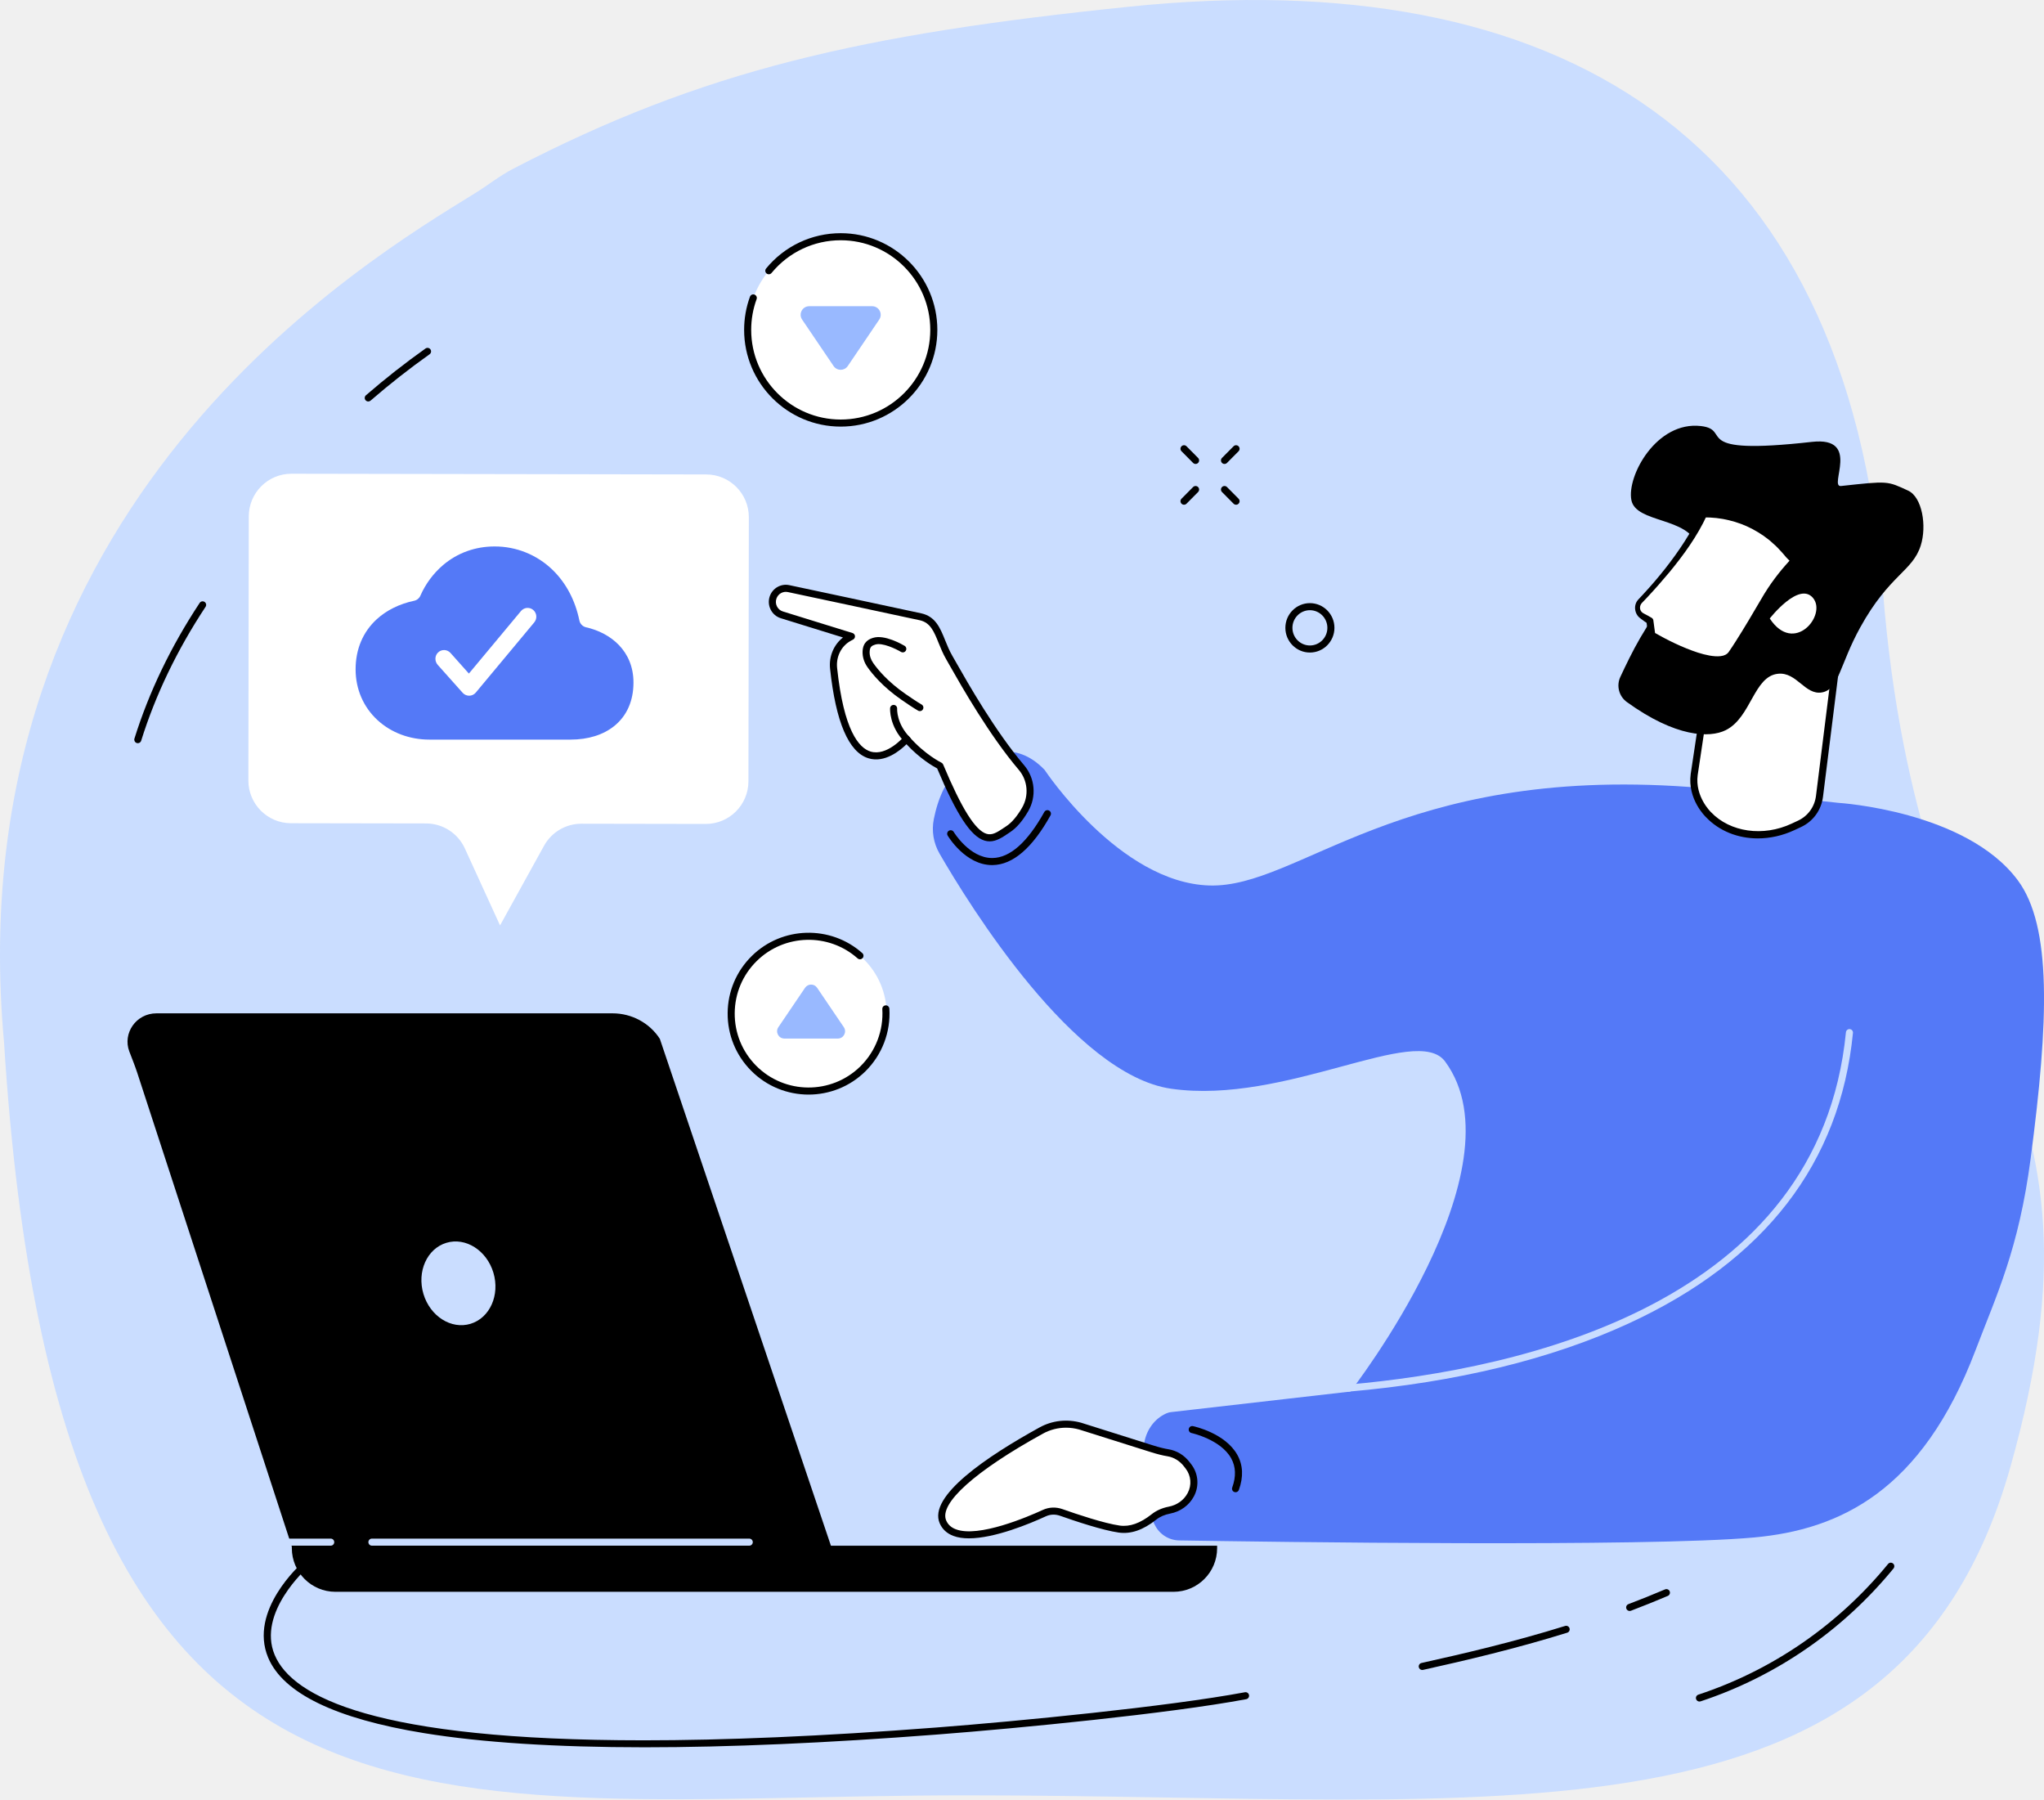
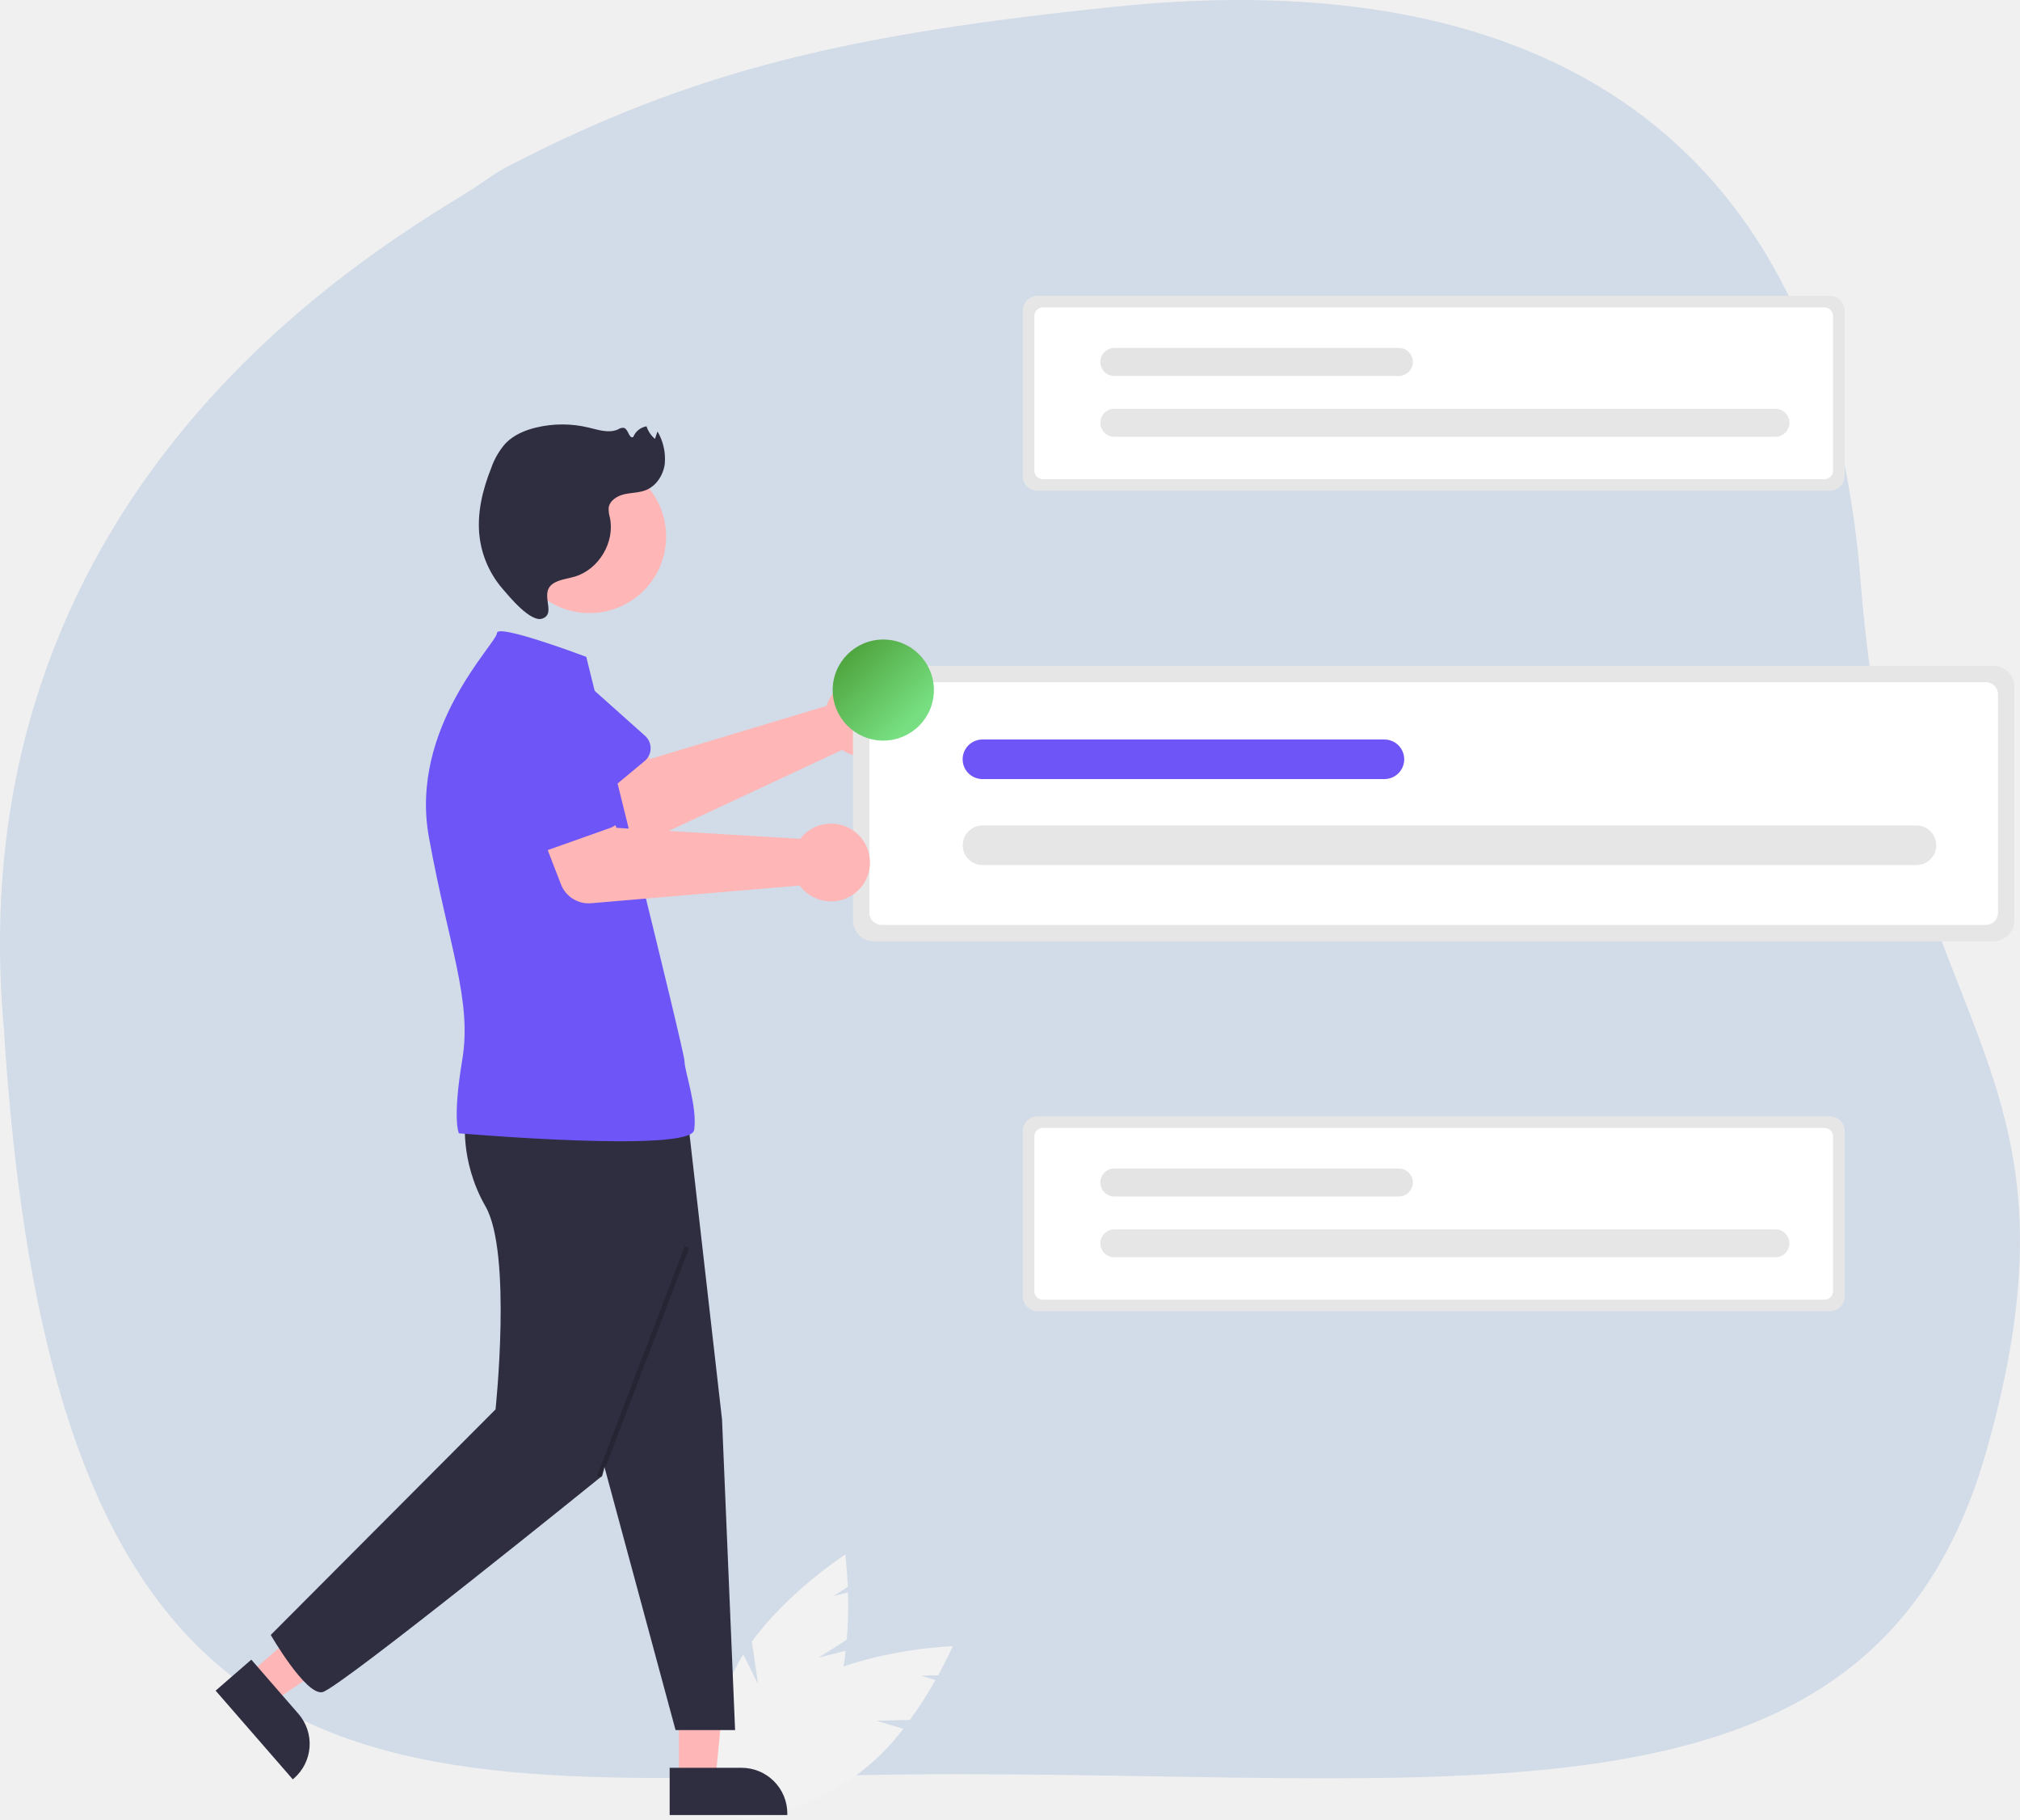
- <svg xmlns="http://www.w3.org/2000/svg" width="868" height="764" viewBox="0 0 868 764" fill="none">
-   <path d="M217.945 71.63C212.19 74.616 207.221 78.632 201.759 82.012C155.654 110.519 -19.132 213.516 1.719 442.569C24.5 806 183.351 762.211 410.374 762.211C637.408 762.211 806.323 790.391 853.654 623.058C901.762 452.994 814.709 444.417 799.572 250.417C784.434 56.417 660.943 -15.808 479.563 2.836C365.883 14.522 298.739 29.683 217.945 71.63Z" fill="#CADDFF" />
-   <path d="M507.719 196.969C507.329 196.969 506.939 196.821 506.649 196.525L501.739 191.579C501.149 190.991 501.159 190.042 501.749 189.458C502.329 188.875 503.279 188.877 503.869 189.466L508.779 194.412C509.359 195 509.359 195.949 508.769 196.533C508.479 196.823 508.099 196.969 507.719 196.969Z" fill="black" />
-   <path d="M524.909 214.281C524.519 214.281 524.129 214.134 523.839 213.838L518.929 208.89C518.349 208.302 518.349 207.353 518.939 206.769C519.519 206.186 520.479 206.188 521.059 206.777L525.969 211.724C526.549 212.312 526.549 213.261 525.959 213.845C525.669 214.135 525.289 214.281 524.909 214.281Z" fill="black" />
-   <path d="M502.799 214.281C502.419 214.281 502.039 214.135 501.749 213.845C501.159 213.261 501.149 212.312 501.739 211.724L506.649 206.777C507.229 206.188 508.179 206.186 508.769 206.769C509.359 207.353 509.359 208.302 508.779 208.89L503.869 213.838C503.569 214.134 503.189 214.281 502.799 214.281Z" fill="black" />
-   <path d="M519.989 196.969C519.609 196.969 519.229 196.823 518.939 196.533C518.349 195.949 518.349 195 518.929 194.412L523.839 189.466C524.419 188.877 525.379 188.875 525.959 189.458C526.549 190.042 526.549 190.991 525.969 191.579L521.059 196.525C520.769 196.821 520.379 196.969 519.989 196.969Z" fill="black" />
-   <path d="M556.259 259.059C552.169 259.059 548.839 262.418 548.839 266.547C548.839 270.676 552.169 274.034 556.259 274.034C560.349 274.034 563.679 270.676 563.679 266.547C563.679 262.418 560.349 259.059 556.259 259.059ZM556.259 277.034C550.509 277.034 545.839 272.33 545.839 266.547C545.839 260.763 550.509 256.059 556.259 256.059C562.009 256.059 566.679 260.763 566.679 266.547C566.679 272.33 562.009 277.034 556.259 277.034Z" fill="black" />
-   <path d="M721.689 722.386C721.059 722.386 720.469 721.987 720.259 721.357C719.999 720.571 720.43 719.722 721.22 719.463C752.72 709.051 780.569 689.868 801.779 663.985C802.299 663.343 803.25 663.25 803.89 663.775C804.53 664.299 804.62 665.245 804.1 665.885C782.53 692.21 754.199 711.721 722.159 722.31C721.999 722.362 721.839 722.386 721.689 722.386Z" fill="black" />
-   <path d="M156.389 170.445C155.969 170.445 155.549 170.269 155.249 169.927C154.709 169.301 154.779 168.353 155.399 167.811C163.519 160.783 172.029 154.105 180.689 147.962C181.359 147.483 182.299 147.642 182.779 148.317C183.259 148.993 183.099 149.929 182.419 150.409C173.839 156.496 165.409 163.114 157.369 170.079C157.079 170.325 156.729 170.445 156.389 170.445Z" fill="black" />
-   <path d="M57.96 315.409C57.245 315.124 56.853 314.324 57.089 313.57C63.25 293.841 72.567 274.457 84.79 255.964C85.249 255.274 86.177 255.079 86.875 255.543C87.565 255.999 87.754 256.929 87.295 257.62C75.23 275.878 66.027 295.003 59.952 314.465C59.701 315.254 58.867 315.698 58.073 315.449C58.035 315.438 57.997 315.424 57.96 315.409Z" fill="black" />
-   <path d="M692.049 683.936C691.449 683.936 690.879 683.568 690.649 682.968C690.359 682.194 690.749 681.328 691.519 681.034C696.729 679.055 701.959 676.952 707.069 674.779C707.839 674.457 708.719 674.81 709.039 675.573C709.359 676.336 709.009 677.216 708.249 677.541C703.099 679.727 697.829 681.846 692.589 683.839C692.409 683.905 692.229 683.936 692.049 683.936Z" fill="black" />
-   <path d="M603.969 708.986C603.279 708.986 602.659 708.51 602.509 707.811C602.329 707.002 602.839 706.201 603.639 706.021C621.619 702.037 642.919 697.051 664.639 690.294C665.429 690.048 666.269 690.49 666.509 691.281C666.759 692.072 666.319 692.913 665.529 693.159C643.699 699.949 622.329 704.952 604.299 708.951C604.189 708.974 604.079 708.986 603.969 708.986Z" fill="black" />
-   <path d="M142.449 675.797H498.339C508.569 675.797 516.859 667.507 516.859 657.281V656.229H123.929V657.281C123.929 667.507 132.219 675.797 142.449 675.797Z" fill="black" />
-   <path d="M123.929 656.618H352.989L280.209 441.042C275.859 434.297 268.269 430.207 260.109 430.207H66.479C57.689 430.207 52.029 438.786 54.899 446.36C56.039 449.371 57.269 452.347 58.269 455.409L123.929 656.618Z" fill="black" />
-   <path d="M209.529 540.323C212.369 549.816 208.019 559.531 199.819 562.021C191.619 564.511 182.669 558.835 179.819 549.342C176.979 539.849 181.329 530.134 189.529 527.644C197.729 525.154 206.679 530.831 209.529 540.323Z" fill="#CADDFF" />
-   <path d="M318.179 656.213H157.939C157.109 656.213 156.439 655.541 156.439 654.713C156.439 653.884 157.109 653.213 157.939 653.213H318.179C318.999 653.213 319.679 653.884 319.679 654.713C319.679 655.541 318.999 656.213 318.179 656.213Z" fill="#CADDFF" />
-   <path d="M140.439 656.213H121.809C120.979 656.213 120.309 655.541 120.309 654.713C120.309 653.884 120.979 653.213 121.809 653.213H140.439C141.269 653.213 141.939 653.884 141.939 654.713C141.939 655.541 141.269 656.213 140.439 656.213Z" fill="#CADDFF" />
-   <path d="M273.738 741.809C236.018 741.809 204.688 739.799 180.008 735.789C142.478 729.672 120.228 718.893 113.878 703.748C105.498 683.738 127.658 664.107 128.598 663.281C129.228 662.738 130.178 662.801 130.718 663.425C131.258 664.049 131.198 664.998 130.578 665.542C130.358 665.73 109.088 684.588 116.648 702.597C124.128 720.429 159.448 738.849 273.278 738.849C307.308 738.849 348.348 737.199 397.768 733.402C432.508 730.731 496.028 724.545 528.658 718.443C529.468 718.287 530.258 718.827 530.408 719.642C530.558 720.457 530.028 721.24 529.208 721.392C496.468 727.515 432.798 733.717 397.998 736.389C350.998 740.009 309.498 741.809 273.738 741.809Z" fill="black" />
-   <path d="M780.809 340.859C780.809 340.859 834.949 344.22 856.859 373.702C871.389 393.259 870.039 433.346 862.329 491.851C857.249 530.447 847.89 549.659 838.87 573.375C816.17 633.058 781.349 649.39 744.889 652.728C699.409 656.892 538.769 654.611 500.759 653.988C496.389 653.916 492.429 651.421 490.449 647.502L487.999 642.654C485.409 637.532 484.699 621.647 485.829 613.176C486.529 607.873 489.579 603.075 494.269 600.551C495.329 599.98 496.409 599.572 497.379 599.499L573.459 590.781C573.459 590.781 647.159 496.233 613.689 450.671C601.639 434.273 545.969 469.215 497.339 462.218C456.149 456.294 411.65 384.307 398.98 362.396C396.43 357.981 395.549 352.785 396.549 347.777C398.099 340.022 401.769 328.972 410.369 324.249C417.549 320.304 430.96 313.596 443.6 326.854C443.6 326.854 475.339 374.765 513.549 375.931C551.749 377.097 593.809 325.175 717.249 334.092L780.809 340.859Z" fill="#5479F7" />
-   <path d="M572.429 590.838C571.659 590.838 570.999 590.249 570.929 589.468C570.859 588.642 571.469 587.916 572.299 587.843C646.469 581.369 772.589 553.325 783.889 438.249C783.969 437.424 784.699 436.823 785.529 436.902C786.349 436.983 786.959 437.717 786.869 438.542C781.449 493.771 749.399 535.265 691.619 561.874C658.599 577.075 618.549 586.818 572.559 590.832C572.509 590.836 572.469 590.838 572.429 590.838Z" fill="#CADDFF" />
-   <path d="M421.299 367.27C410.029 367.27 402.739 355.253 402.429 354.737C402.009 354.026 402.239 353.107 402.949 352.682C403.659 352.26 404.579 352.491 405.009 353.201C405.069 353.312 411.739 364.27 421.309 364.27C421.379 364.27 421.439 364.269 421.509 364.268C428.939 364.15 436.329 357.573 443.479 344.721C443.879 343.999 444.799 343.737 445.519 344.14C446.249 344.543 446.509 345.456 446.099 346.18C438.389 360.045 430.129 367.139 421.539 367.267C421.459 367.269 421.379 367.27 421.299 367.27Z" fill="black" />
-   <path d="M524.689 633.527C524.519 633.527 524.349 633.499 524.179 633.438C523.399 633.157 522.999 632.297 523.279 631.517C524.959 626.857 524.809 622.689 522.829 619.128C518.369 611.108 506.109 608.423 505.989 608.396C505.179 608.224 504.659 607.428 504.829 606.618C504.999 605.808 505.789 605.291 506.609 605.461C507.159 605.578 520.309 608.443 525.449 617.659C527.869 622.014 528.089 627.019 526.099 632.537C525.879 633.147 525.299 633.527 524.689 633.527Z" fill="black" />
-   <path d="M503.979 621.657C502.009 619.088 499.179 617.293 495.999 616.774C493.719 616.402 491.429 615.775 489.229 615.082L458.729 605.467C453.059 603.88 447.239 604.54 442.169 607.333C426.859 615.76 395.459 634.744 400.439 646.127C405.799 658.407 433.679 646.906 443.489 642.39C445.729 641.359 448.249 641.253 450.659 642.103C456.659 644.223 468.449 648.192 475.249 649.159C480.869 649.958 485.929 647.267 490.039 644.013C491.909 642.53 494.129 641.604 496.629 641.119C500.459 640.376 503.809 638.076 505.659 634.615L505.699 634.534C507.729 630.718 507.349 626.056 504.729 622.628L503.979 621.657Z" fill="white" />
-   <path d="M452.689 606.126C449.279 606.126 445.929 606.975 442.889 608.646C414.019 624.545 398.669 638.332 401.809 645.526C402.579 647.279 403.909 648.498 405.889 649.25C415.589 652.945 436.639 643.889 442.859 641.028C445.459 639.837 448.399 639.716 451.159 640.689C457.399 642.895 468.859 646.735 475.459 647.674C479.759 648.285 484.219 646.704 489.099 642.838C491.089 641.267 493.519 640.193 496.349 639.646C499.839 638.967 502.749 636.877 504.329 633.91C504.329 633.906 504.379 633.822 504.379 633.819C506.129 630.536 505.799 626.497 503.539 623.54L502.789 622.569C500.999 620.235 498.509 618.703 495.759 618.255C493.699 617.92 491.489 617.366 488.779 616.512L458.279 606.898C456.439 606.382 454.549 606.126 452.689 606.126ZM411.459 653.1C408.999 653.1 406.739 652.787 404.819 652.053C402.089 651.014 400.149 649.222 399.059 646.727C394.009 635.157 419.319 618.204 441.439 606.019C446.839 603.047 453.119 602.339 459.139 604.023L489.679 613.651C492.249 614.461 494.329 614.982 496.239 615.294C499.749 615.866 502.919 617.801 505.169 620.745L505.919 621.716C508.889 625.603 509.329 630.912 507.019 635.239C507.019 635.242 506.979 635.327 506.969 635.33C504.969 639.09 501.299 641.74 496.919 642.591C494.539 643.052 492.589 643.902 490.969 645.189C485.409 649.593 480.199 651.379 475.039 650.644C468.179 649.669 456.509 645.76 450.159 643.517C448.109 642.795 446.019 642.876 444.119 643.754C437.319 646.879 422.419 653.099 411.459 653.1Z" fill="black" />
-   <path d="M328.299 253.648C329.239 250.903 332.059 249.292 334.879 249.891C342.759 251.567 383.339 260.2 390.899 261.861C398.469 263.521 398.769 271.66 403.079 279.113C406.829 285.592 419.729 309.338 433.789 325.884C438.029 330.868 438.619 338.018 435.319 343.678C433.429 346.927 431.029 350.121 428.179 352.002C420.599 356.998 414.969 362.987 399.139 325.143C399.139 325.143 391.919 321.697 384.979 313.743C384.979 313.743 360.299 342.842 353.989 283.757C353.429 278.503 355.859 273.389 360.429 270.805C360.799 270.599 361.179 270.393 361.579 270.188L332.019 261.031C328.929 260.074 327.239 256.727 328.299 253.648Z" fill="white" />
-   <path d="M384.979 312.244C385.409 312.244 385.819 312.431 386.109 312.758C392.739 320.358 399.719 323.757 399.789 323.791C400.119 323.949 400.379 324.225 400.519 324.564C408.329 343.216 414.179 352.568 418.949 353.996C421.299 354.699 423.299 353.471 426.359 351.409C426.689 351.19 427.019 350.968 427.349 350.75C429.639 349.241 431.879 346.608 434.029 342.924C437.009 337.796 436.459 331.338 432.649 326.854C420.039 312.015 408.329 291.385 403.329 282.575C402.709 281.486 402.199 280.571 401.789 279.863C400.429 277.518 399.489 275.182 398.569 272.924C396.629 268.114 395.089 264.314 390.579 263.325C382.369 261.523 335.049 251.46 334.569 251.358C332.499 250.917 330.409 252.111 329.719 254.134C329.339 255.242 329.419 256.427 329.949 257.47C330.479 258.503 331.369 259.259 332.469 259.599L362.029 268.755C362.609 268.935 363.029 269.45 363.079 270.057C363.129 270.666 362.809 271.244 362.269 271.522C361.879 271.718 361.519 271.915 361.169 272.111C357.209 274.346 354.979 278.855 355.489 283.597C358.319 310.175 364.759 317.552 369.669 319.061C376.589 321.19 383.759 312.858 383.829 312.774C384.109 312.44 384.529 312.247 384.969 312.244H384.979ZM420.269 357.196C419.569 357.196 418.839 357.095 418.089 356.87C412.289 355.133 406.259 345.959 397.969 326.23C396.249 325.325 390.659 322.109 384.949 315.958C382.339 318.551 375.749 324.07 368.789 321.928C360.399 319.347 354.919 306.558 352.499 283.916C351.949 278.699 354.059 273.694 357.979 270.641L331.579 262.465C329.699 261.883 328.169 260.592 327.279 258.83C326.379 257.056 326.239 255.043 326.879 253.161C328.069 249.705 331.639 247.668 335.189 248.425C335.669 248.525 382.999 258.592 391.229 260.395C397.279 261.723 399.259 266.618 401.349 271.799C402.229 273.962 403.129 276.199 404.379 278.361C404.799 279.074 405.319 279.996 405.939 281.094C410.899 289.831 422.509 310.289 434.929 324.912C439.559 330.363 440.239 338.208 436.619 344.432C434.239 348.52 431.679 351.488 428.999 353.254C428.679 353.468 428.359 353.684 428.039 353.898C425.619 355.525 423.139 357.196 420.269 357.196Z" fill="black" />
-   <path d="M390.629 301.907C390.379 301.907 390.119 301.844 389.889 301.714C387.949 300.618 384.329 298.144 382.869 297.132C374.809 291.551 370.319 286.013 368.359 283.208C366.949 281.189 366.239 278.921 366.299 276.648C366.419 272.257 369.389 271.257 370.659 270.83C375.539 269.183 383.279 273.669 384.139 274.185C384.849 274.61 385.089 275.53 384.659 276.241C384.239 276.952 383.319 277.185 382.609 276.761C380.579 275.555 374.659 272.644 371.619 273.674C370.409 274.081 369.359 274.432 369.299 276.73C369.249 278.355 369.779 280.001 370.819 281.489C372.669 284.131 376.899 289.351 384.549 294.645C386.009 295.653 389.529 298.066 391.359 299.1C392.089 299.508 392.339 300.422 391.929 301.143C391.659 301.633 391.149 301.907 390.629 301.907Z" fill="black" />
-   <path d="M385.309 315.584C384.919 315.584 384.529 315.432 384.229 315.131C377.569 308.293 377.969 300.976 377.989 300.668C378.039 299.842 378.759 299.217 379.589 299.268C380.409 299.322 381.029 300.033 380.979 300.857C380.969 301.117 380.699 307.201 386.379 313.037C386.959 313.631 386.949 314.581 386.349 315.158C386.059 315.442 385.679 315.584 385.309 315.584Z" fill="black" />
-   <path d="M772.658 338.092L780.638 274.248L725.068 291.42L719.458 328.813C718.108 338.863 725.568 345.907 725.568 345.907C734.668 355.458 749.528 356.614 761.448 351.035L764.208 349.743C768.828 347.581 772.018 343.18 772.658 338.092Z" fill="white" />
-   <path d="M726.409 292.575L720.939 329.036C719.709 338.194 726.529 344.751 726.599 344.816C734.719 353.339 748.769 355.314 760.819 349.677L763.579 348.385C767.759 346.429 770.589 342.512 771.169 337.905L778.859 276.368L726.409 292.575ZM746.479 355.94C738.059 355.94 730.109 352.852 724.479 346.942C724.209 346.688 716.529 339.302 717.969 328.614L723.589 291.197C723.669 290.627 724.079 290.157 724.629 289.986L780.199 272.815C780.679 272.664 781.209 272.771 781.599 273.099C781.989 273.427 782.189 273.929 782.129 274.435L774.149 338.278C773.439 343.914 769.969 348.707 764.849 351.101L762.089 352.393C756.989 354.778 751.649 355.94 746.479 355.94Z" fill="black" />
-   <path d="M722.299 180.877C736.069 182.472 716.508 193.524 769.458 187.598C790.548 185.239 776.349 206.929 781.819 206.332C802.029 204.125 801.339 204.179 810.299 208.294C816.239 211.018 818.309 223.211 815.659 231.587C812.159 242.644 802.318 243.939 789.928 266.427C781.228 282.22 780.888 292.682 773.738 293.958C766.508 295.248 763.059 285.23 755.059 286.041C744.709 287.092 743.699 304.558 732.859 309.982C726.029 313.401 711.559 313.013 690.849 298.043C687.499 295.617 686.329 291.12 688.099 287.359C690.359 282.539 693.248 276.466 696.488 270.896C711.958 244.35 723.159 239.694 720.769 231.7C717.109 219.452 694.709 222.194 692.779 212.321C690.779 202.067 703.449 178.694 722.299 180.877Z" fill="black" />
-   <path d="M761.439 238.087L756.279 244.697C753.849 247.811 751.639 251.085 749.659 254.506C745.949 260.922 739.479 271.907 735.389 277.781C729.379 286.41 701.439 269.701 701.439 269.701L700.639 263.584L697.399 261.556C696.779 261.163 696.229 260.639 695.879 259.985C695.009 258.35 695.339 256.44 696.529 255.199C703.049 248.416 716.879 233.04 723.449 218.218C723.449 218.218 746.649 216.357 761.439 238.087Z" fill="white" />
-   <path d="M759.939 238.037C759.369 237.486 758.839 236.973 758.359 236.437C757.849 235.893 757.559 235.366 756.859 234.667C755.629 233.354 754.459 231.973 753.059 230.832C750.449 228.355 747.429 226.343 744.269 224.652C741.099 222.947 737.689 221.695 734.189 220.862C733.309 220.637 732.419 220.496 731.539 220.308C730.649 220.162 729.759 220.033 728.869 219.924C727.099 219.728 725.239 219.638 723.569 219.704L724.819 218.822C720.729 227.688 715.019 235.516 708.949 242.918C705.879 246.598 702.709 250.19 699.439 253.681L698.199 254.984L697.579 255.631L697.279 255.949C697.199 256.032 697.119 256.111 697.059 256.201C696.519 256.897 696.289 257.85 696.529 258.708C696.789 259.619 697.339 260.138 698.299 260.593C699.359 261.146 700.419 261.695 701.429 262.322C701.819 262.561 702.049 262.951 702.109 263.368V263.39L702.939 269.504L702.219 268.399C708.199 271.824 714.529 274.937 721.029 277.067C722.659 277.581 724.299 278.019 725.939 278.31C727.569 278.597 729.219 278.739 730.699 278.557C732.229 278.392 733.379 277.796 734.089 276.823C735.079 275.407 736.029 273.945 736.969 272.476C740.729 266.583 744.299 260.526 747.839 254.466C749.609 251.391 751.579 248.363 753.729 245.502C754.239 244.805 754.849 244.031 755.329 243.422C755.819 242.809 756.309 242.206 756.809 241.608C757.809 240.413 758.859 239.239 759.939 238.037ZM762.939 238.135C761.859 239.706 760.739 241.305 759.579 242.883L756.209 247.343C754.159 250.134 752.309 253.025 750.599 256.064C747.069 262.168 743.479 268.231 739.679 274.21C738.729 275.703 737.759 277.19 736.739 278.663C736.059 279.558 735.169 280.426 734.149 280.873C733.659 281.162 733.139 281.275 732.629 281.467C732.119 281.564 731.609 281.71 731.109 281.75C729.099 281.98 727.199 281.773 725.379 281.447C723.549 281.111 721.789 280.626 720.069 280.072C716.629 278.94 713.329 277.545 710.109 276.013C706.889 274.472 703.759 272.827 700.659 271.002C700.249 270.76 699.989 270.338 699.929 269.897L699.159 263.777L699.849 264.845C698.839 264.207 697.879 263.49 696.929 262.779C696.419 262.427 695.769 261.889 695.349 261.267C694.899 260.616 694.599 259.913 694.459 259.181C694.139 257.717 694.469 256.123 695.379 254.927C695.489 254.774 695.609 254.636 695.739 254.496L696.049 254.166L696.659 253.52L697.869 252.22C701.089 248.751 704.179 245.149 707.109 241.432C710.029 237.717 712.809 233.883 715.349 229.919C717.879 225.958 720.219 221.874 722.089 217.612L722.099 217.589C722.319 217.076 722.809 216.76 723.329 216.73C725.389 216.612 727.259 216.733 729.199 216.927C730.149 217.041 731.109 217.175 732.059 217.329C732.999 217.525 733.949 217.675 734.889 217.911C738.629 218.789 742.279 220.117 745.689 221.932C749.089 223.734 752.339 225.889 755.149 228.532C756.629 229.776 757.869 231.256 759.169 232.674C759.799 233.294 760.519 234.347 761.149 235.268C761.799 236.221 762.389 237.196 762.939 238.135Z" fill="black" />
-   <path d="M751.539 262.578C751.539 262.578 763.919 246.668 769.919 253.873C775.919 261.078 761.849 278.248 751.539 262.578Z" fill="white" />
-   <path d="M123.557 349.498L180.953 349.597C188.026 349.609 194.445 353.742 197.391 360.178L212.348 392.884L231.031 359.062C234.223 353.283 240.306 349.7 246.906 349.711L299.692 349.803C309.693 349.82 317.813 341.72 317.827 331.711L317.998 219.583C318.012 209.574 309.918 201.447 299.917 201.428L123.782 201.123C113.781 201.106 105.661 209.206 105.647 219.215L105.476 331.343C105.462 341.352 113.558 349.479 123.557 349.498Z" fill="white" />
-   <path d="M248.829 266.3C248.138 266.141 247.508 265.784 247.012 265.272C246.517 264.76 246.178 264.115 246.036 263.414C244.266 254.869 240.401 247.538 234.701 241.982C228.067 235.536 219.211 231.954 210.009 231.997C201.827 231.997 194.282 234.721 188.188 239.871C184.027 243.424 180.717 247.884 178.508 252.917C178.27 253.457 177.908 253.931 177.453 254.302C176.997 254.673 176.461 254.928 175.888 255.048C169.665 256.357 164.118 259.088 159.944 262.938C154.095 268.31 151.009 275.658 151.009 284.179C151.009 292.565 154.323 300.225 160.34 305.748C166.137 311.069 173.954 313.997 182.353 313.997H242.274C249.735 313.997 256.156 312.001 260.848 308.227C266.188 303.929 269.009 297.548 269.009 289.77C269.009 276.359 259.329 268.669 248.829 266.3ZM226.888 264.217L202.044 294.035C201.704 294.444 201.281 294.773 200.803 295.002C200.326 295.23 199.806 295.353 199.278 295.361H199.216C198.7 295.361 198.189 295.251 197.718 295.04C197.246 294.828 196.824 294.518 196.478 294.131L185.899 282.28C184.57 280.792 184.558 278.476 185.969 277.062C186.323 276.707 186.745 276.427 187.209 276.241C187.673 276.055 188.169 275.966 188.669 275.98C189.168 275.994 189.659 276.11 190.112 276.321C190.566 276.532 190.972 276.834 191.306 277.209L199.119 285.963L221.244 259.407C221.556 259.032 221.938 258.724 222.368 258.498C222.798 258.273 223.268 258.136 223.751 258.094C224.233 258.052 224.719 258.107 225.181 258.255C225.642 258.403 226.071 258.642 226.441 258.957C226.812 259.273 227.117 259.659 227.34 260.093C227.563 260.528 227.699 261.003 227.74 261.491C227.781 261.978 227.727 262.47 227.581 262.936C227.434 263.403 227.198 263.836 226.886 264.21L226.888 264.217Z" fill="#5479F7" />
-   <path d="M317.5 140.056C317.5 118.21 335.19 100.499 357.02 100.499C378.85 100.499 396.55 118.21 396.55 140.056C396.55 161.904 378.85 179.614 357.02 179.614C335.19 179.614 317.5 161.904 317.5 140.056Z" fill="white" />
-   <path d="M357.02 181.113C334.4 181.113 316 162.695 316 140.056C316 135.216 316.83 130.476 318.48 125.97C318.76 125.191 319.62 124.794 320.4 125.075C321.18 125.359 321.58 126.22 321.3 126.999C319.77 131.175 319 135.568 319 140.056C319 161.041 336.06 178.113 357.02 178.113C377.99 178.113 395.05 161.041 395.05 140.056C395.05 119.072 377.99 102 357.02 102C345.61 102 334.9 107.064 327.64 115.893C327.12 116.534 326.17 116.627 325.53 116.1C324.89 115.574 324.8 114.629 325.33 113.989C333.16 104.463 344.71 99 357.02 99C379.64 99 398.05 117.418 398.05 140.056C398.05 162.695 379.64 181.113 357.02 181.113Z" fill="black" />
-   <path d="M311.158 430.497C311.158 412.434 325.789 397.791 343.838 397.791C361.886 397.791 376.516 412.434 376.516 430.497C376.516 448.561 361.886 463.203 343.838 463.203C325.789 463.203 311.158 448.561 311.158 430.497Z" fill="white" />
-   <path d="M341.878 419.356L330.537 436.093C329.147 438.144 330.617 440.915 333.095 440.915L355.777 440.915C358.255 440.915 359.725 438.144 358.335 436.092L346.994 419.356C345.768 417.548 343.104 417.548 341.878 419.356Z" fill="#99B9FF" />
-   <path d="M360.012 155.402L373.368 135.682C375.005 133.265 373.273 130 370.355 130L343.645 130C340.727 130 338.995 133.265 340.632 135.683L353.988 155.402C355.431 157.533 358.569 157.533 360.012 155.402Z" fill="#99B9FF" />
-   <path d="M343.373 464.704C334.492 464.704 325.617 461.294 318.902 454.487C312.455 447.951 308.938 439.295 309.001 430.115C309.063 420.934 312.697 412.328 319.233 405.879C332.085 393.202 352.71 392.657 366.188 404.643C366.807 405.194 366.863 406.142 366.312 406.761C365.762 407.379 364.814 407.434 364.194 406.885C351.895 395.946 333.071 396.443 321.34 408.015C315.374 413.9 312.057 421.755 312.001 430.135C311.944 438.514 315.153 446.415 321.038 452.379C333.185 464.693 353.088 464.831 365.402 452.681C371.857 446.314 375.24 437.465 374.681 428.406C374.629 427.58 375.259 426.868 376.086 426.817C376.91 426.762 377.625 427.395 377.676 428.222C378.287 438.146 374.582 447.84 367.509 454.817C360.824 461.412 352.095 464.703 343.373 464.704Z" fill="black" />
+ <svg xmlns="http://www.w3.org/2000/svg" viewBox="0 0 362 326" fill="none">
+   <path d="M90.893 29.873C88.493 31.119 86.421 32.793 84.143 34.203C64.915 46.092 -7.979 89.046 0.717 184.572C10.218 336.14 76.466 317.878 171.145 317.878C265.829 317.878 336.275 329.63 356.014 259.845C376.077 188.92 339.773 185.343 333.459 104.436C327.146 23.529 275.644 -6.593 200 1.183C152.591 6.056 124.588 12.379 90.893 29.873Z" fill="#D2DBE8" />
+   <path d="M148.53 125.453C148.369 125.783 148.234 126.125 148.126 126.476L116.567 135.974L110.724 130.507L101.309 138.234L110.711 148.916C111.471 149.779 112.49 150.373 113.616 150.608C114.743 150.843 115.915 150.707 116.957 150.221L150.926 134.359C152.107 135.14 153.499 135.544 154.915 135.516C156.332 135.489 157.706 135.031 158.856 134.205C160.006 133.378 160.876 132.221 161.351 130.889C161.827 129.556 161.884 128.11 161.517 126.744C161.149 125.378 160.374 124.156 159.294 123.24C158.214 122.325 156.88 121.759 155.47 121.619C154.061 121.479 152.641 121.771 151.402 122.456C150.162 123.14 149.16 124.186 148.53 125.453Z" fill="#FFB6B6" />
+   <path d="M115.519 136.358L103.908 146.007C103.578 146.281 103.192 146.481 102.778 146.594C102.363 146.706 101.929 146.727 101.505 146.657C101.081 146.587 100.677 146.426 100.321 146.185C99.965 145.945 99.665 145.631 99.441 145.265L91.608 132.421C90.212 130.725 89.546 128.546 89.757 126.361C89.967 124.176 91.037 122.164 92.731 120.764C94.424 119.365 96.605 118.694 98.793 118.897C100.982 119.1 103.001 120.161 104.408 121.848L115.6 131.837C115.92 132.123 116.175 132.475 116.347 132.868C116.519 133.261 116.604 133.687 116.596 134.116C116.589 134.545 116.489 134.968 116.303 135.354C116.117 135.741 115.85 136.084 115.519 136.358Z" fill="#6D55F7" />
+   <path d="M146.698 297L151.752 293.786C151.984 290.963 152.057 288.13 151.969 285.3L149.348 285.969L151.935 284.323C151.792 280.824 151.476 278.516 151.476 278.516C151.476 278.516 141.258 285.143 134.741 294.126L135.852 301.723L133.202 296.41C132.524 297.494 131.915 298.619 131.379 299.779C126.01 311.491 125.488 322.737 130.214 324.897C134.939 327.057 143.123 319.313 148.492 307.601C150.112 303.834 151.144 299.841 151.552 295.762L146.698 297Z" fill="#F2F2F2" />
+   <path d="M157.079 308.306L163.069 308.162C164.729 305.866 166.258 303.478 167.648 301.01L165.058 300.229L168.125 300.156C169.814 297.087 170.738 294.948 170.738 294.948C170.738 294.948 158.56 295.347 148.331 299.674L145.349 306.751L145.831 300.835C144.69 301.413 143.586 302.061 142.527 302.777C131.867 310.032 125.599 319.39 128.526 323.678C131.453 327.966 142.468 325.561 153.127 318.306C156.464 315.917 159.414 313.032 161.874 309.751L157.079 308.306Z" fill="#F2F2F2" />
+   <path d="M121.675 318.868L128.215 318.868L130.668 293.468L121.674 293.68L121.675 318.868Z" fill="#FFB6B6" />
+   <path d="M120.008 316.736L132.887 316.736C135.064 316.736 137.152 317.599 138.691 319.136C140.231 320.673 141.095 322.758 141.096 324.931V325.197L120.008 325.198L120.008 316.736Z" fill="#2F2E41" />
+   <path d="M44.52 300.018L48.809 304.947L69.892 290.773L63.561 283.497L44.52 300.018Z" fill="#FFB6B6" />
+   <path d="M45.038 297.362L53.485 307.07C54.913 308.71 55.63 310.851 55.477 313.019C55.325 315.187 54.316 317.206 52.673 318.632L52.471 318.806L38.641 302.912L45.038 297.362Z" fill="#2F2E41" />
+   <path d="M107.306 259.079L121.066 309.98H131.735L129.392 254.311L123.206 200.073L100.74 198.881L107.306 259.079Z" fill="#2F2E41" />
+   <path d="M83.432 200.073C83.432 200.073 82.238 207.821 87.013 216.165C91.788 224.51 88.804 252.522 88.804 252.522L48.52 292.935C48.52 292.935 54.78 303.78 57.765 303.184C60.749 302.588 107.905 264.443 107.905 264.443L123.208 202.457L83.432 200.073Z" fill="#2F2E41" />
+   <path d="M105.643 109.846C113.225 109.846 119.372 103.709 119.372 96.138C119.372 88.567 113.225 82.429 105.643 82.429C98.061 82.429 91.914 88.567 91.914 96.138C91.914 103.709 98.061 109.846 105.643 109.846Z" fill="#FFB6B6" />
+   <path d="M105.064 117.693C105.064 117.693 89.06 111.644 89.06 113.432C89.06 115.22 73.284 130.338 76.865 150.007C80.446 169.676 84.625 179.212 82.834 189.94C81.043 200.669 82.237 203.053 82.237 203.053C82.237 203.053 123.804 206.629 124.401 202.457C124.998 198.285 122.667 191.922 122.667 190.133C122.667 188.345 106.174 122.294 105.064 117.693Z" fill="#6D55F7" />
+   <path d="M99.429 104.375C100.541 103.788 101.832 103.667 103.035 103.302C107.339 101.998 110.222 97.139 109.301 92.743C109.131 92.179 109.055 91.591 109.075 91.003C109.236 89.701 110.57 88.861 111.85 88.562C113.129 88.264 114.491 88.307 115.713 87.828C117.602 87.087 118.856 85.149 119.128 83.142C119.323 81.11 118.87 79.068 117.833 77.308L117.371 78.636C116.666 78.041 116.143 77.259 115.861 76.381C115.336 76.469 114.842 76.691 114.427 77.024C114.012 77.357 113.689 77.791 113.49 78.284C112.749 78.721 112.642 76.928 111.822 76.663C111.462 76.618 111.098 76.708 110.8 76.915C109.148 77.684 107.23 77.026 105.459 76.6C102.392 75.865 99.195 75.862 96.126 76.589C94.088 77.075 92.07 77.92 90.611 79.423C89.47 80.716 88.593 82.22 88.031 83.85C86.466 87.782 85.432 92.037 85.949 96.236C86.379 99.672 87.819 102.905 90.087 105.525C91.268 106.884 95.122 111.626 97.236 110.817C99.891 109.802 96.3 106.027 99.429 104.375Z" fill="#2F2E41" />
+   <path opacity="0.2" d="M122.719 223.285L107.012 264.407L107.805 264.71L123.513 223.587L122.719 223.285Z" fill="black" />
+   <path d="M156.626 119.291C155.627 119.292 154.669 119.689 153.963 120.395C153.256 121.1 152.859 122.057 152.857 123.055V164.89C152.859 165.888 153.256 166.844 153.963 167.55C154.669 168.255 155.627 168.652 156.626 168.653H357.231C358.23 168.652 359.188 168.255 359.894 167.55C360.601 166.844 360.998 165.888 361 164.89V123.055C360.998 122.057 360.601 121.1 359.894 120.395C359.188 119.689 358.23 119.292 357.231 119.291L156.626 119.291Z" fill="#E6E6E6" />
+   <path d="M157.982 122.226C157.403 122.226 156.848 122.456 156.438 122.866C156.028 123.275 155.798 123.829 155.797 124.408V163.537C155.798 164.115 156.028 164.67 156.438 165.079C156.848 165.488 157.403 165.718 157.982 165.719H355.876C356.456 165.718 357.011 165.488 357.421 165.079C357.83 164.67 358.061 164.115 358.061 163.537V124.408C358.061 123.829 357.83 123.275 357.421 122.866C357.011 122.457 356.456 122.226 355.876 122.226H157.982Z" fill="white" />
+   <path d="M343.451 154.989C344.39 154.987 345.29 154.613 345.954 153.949C346.618 153.286 346.991 152.386 346.992 151.449C346.994 150.511 346.623 149.61 345.961 148.945C345.299 148.28 344.4 147.903 343.46 147.898C343.457 147.898 343.454 147.898 343.451 147.898H176.067C175.128 147.902 174.229 148.277 173.566 148.942C172.903 149.606 172.531 150.506 172.531 151.444C172.531 152.382 172.903 153.281 173.566 153.946C174.229 154.61 175.128 154.985 176.067 154.989H343.451Z" fill="#E6E6E6" />
+   <path d="M248.092 139.587C248.559 139.587 249.021 139.496 249.452 139.318C249.883 139.14 250.275 138.879 250.606 138.55C250.936 138.221 251.198 137.83 251.376 137.399C251.555 136.969 251.647 136.507 251.647 136.041C251.647 135.575 251.555 135.114 251.376 134.684C251.198 134.253 250.936 133.862 250.606 133.533C250.275 133.204 249.883 132.943 249.452 132.765C249.021 132.587 248.559 132.496 248.092 132.496H176.067C175.6 132.496 175.138 132.587 174.707 132.765C174.275 132.943 173.883 133.204 173.553 133.533C173.223 133.862 172.961 134.253 172.782 134.684C172.604 135.114 172.512 135.575 172.512 136.041C172.512 136.507 172.604 136.969 172.782 137.399C172.961 137.83 173.223 138.221 173.553 138.55C173.883 138.879 174.275 139.14 174.707 139.318C175.138 139.496 175.6 139.587 176.067 139.587H248.092Z" fill="#6D55F7" />
+   <path d="M185.947 200.012C185.239 200.013 184.561 200.294 184.061 200.793C183.561 201.292 183.28 201.969 183.279 202.675V232.282C183.28 232.988 183.561 233.665 184.061 234.164C184.561 234.663 185.239 234.944 185.947 234.945H327.911C328.618 234.944 329.296 234.663 329.796 234.164C330.296 233.665 330.578 232.988 330.579 232.282V202.675C330.578 201.969 330.296 201.292 329.796 200.793C329.296 200.294 328.618 200.013 327.911 200.012H185.947Z" fill="#E6E6E6" />
+   <path d="M186.906 202.089C186.496 202.089 186.103 202.252 185.813 202.541C185.523 202.831 185.36 203.223 185.359 203.633V231.324C185.36 231.733 185.523 232.126 185.813 232.415C186.103 232.705 186.496 232.868 186.906 232.868H326.953C327.363 232.868 327.756 232.705 328.046 232.415C328.336 232.126 328.499 231.733 328.499 231.324V203.633C328.499 203.223 328.336 202.831 328.046 202.541C327.756 202.252 327.363 202.089 326.953 202.089H186.906Z" fill="white" />
+   <path d="M318.159 225.275C318.825 225.275 319.464 225.012 319.936 224.542C320.408 224.072 320.673 223.434 320.674 222.769C320.675 222.104 320.411 221.466 319.941 220.995C319.47 220.523 318.832 220.258 318.166 220.257C318.164 220.257 318.161 220.257 318.159 220.257H199.704C199.039 220.258 198.4 220.523 197.93 220.993C197.46 221.463 197.195 222.101 197.195 222.766C197.195 223.431 197.46 224.068 197.93 224.539C198.4 225.009 199.039 225.274 199.704 225.275H318.159Z" fill="#E6E6E6" />
+   <path d="M250.675 214.375C251.006 214.375 251.333 214.311 251.638 214.185C251.943 214.059 252.221 213.874 252.454 213.641C252.688 213.408 252.873 213.131 253 212.827C253.126 212.522 253.192 212.195 253.192 211.866C253.192 211.536 253.126 211.209 253 210.905C252.873 210.6 252.688 210.323 252.454 210.09C252.221 209.857 251.943 209.673 251.638 209.547C251.333 209.421 251.006 209.356 250.675 209.357H199.704C199.374 209.356 199.046 209.421 198.741 209.547C198.436 209.673 198.158 209.857 197.925 210.09C197.691 210.323 197.506 210.6 197.379 210.905C197.253 211.209 197.188 211.536 197.188 211.866C197.188 212.195 197.253 212.522 197.379 212.827C197.506 213.131 197.691 213.408 197.925 213.641C198.158 213.874 198.436 214.059 198.741 214.185C199.046 214.311 199.374 214.375 199.704 214.375H250.675Z" fill="#E4E4E4" />
+   <path d="M185.947 53C185.239 53.001 184.561 53.282 184.061 53.781C183.561 54.28 183.28 54.957 183.279 55.663V85.27C183.28 85.976 183.561 86.653 184.061 87.152C184.561 87.651 185.239 87.932 185.947 87.933H327.911C328.618 87.932 329.296 87.651 329.796 87.152C330.296 86.653 330.578 85.976 330.579 85.27V55.663C330.578 54.957 330.296 54.28 329.796 53.781C329.296 53.282 328.618 53.001 327.911 53H185.947Z" fill="#E6E6E6" />
+   <path d="M186.906 55.077C186.496 55.077 186.103 55.24 185.813 55.529C185.523 55.819 185.36 56.211 185.359 56.621V84.312C185.36 84.721 185.523 85.114 185.813 85.403C186.103 85.693 186.496 85.856 186.906 85.856H326.953C327.363 85.856 327.756 85.693 328.046 85.403C328.336 85.114 328.499 84.721 328.499 84.312V56.621C328.499 56.211 328.336 55.819 328.046 55.529C327.756 55.24 327.363 55.077 326.953 55.077H186.906Z" fill="white" />
+   <path d="M318.159 78.263C318.825 78.263 319.464 78 319.936 77.53C320.408 77.06 320.673 76.422 320.674 75.757C320.675 75.092 320.411 74.454 319.941 73.983C319.47 73.511 318.832 73.246 318.166 73.245C318.164 73.245 318.161 73.245 318.159 73.245H199.704C199.039 73.246 198.4 73.511 197.93 73.981C197.46 74.451 197.195 75.089 197.195 75.754C197.195 76.419 197.46 77.056 197.93 77.527C198.4 77.997 199.039 78.262 199.704 78.263H318.159Z" fill="#E6E6E6" />
+   <path d="M250.675 67.363C251.006 67.363 251.333 67.299 251.638 67.173C251.943 67.047 252.221 66.862 252.454 66.629C252.688 66.396 252.873 66.119 253 65.815C253.126 65.51 253.192 65.183 253.192 64.854C253.192 64.524 253.126 64.197 253 63.893C252.873 63.588 252.688 63.311 252.454 63.078C252.221 62.845 251.943 62.66 251.638 62.535C251.333 62.409 251.006 62.344 250.675 62.345H199.704C199.374 62.344 199.046 62.409 198.741 62.535C198.436 62.66 198.158 62.845 197.925 63.078C197.691 63.311 197.506 63.588 197.379 63.893C197.253 64.197 197.188 64.524 197.188 64.854C197.188 65.183 197.253 65.51 197.379 65.815C197.506 66.119 197.691 66.396 197.925 66.629C198.158 66.862 198.436 67.047 198.741 67.173C199.046 67.299 199.374 67.363 199.704 67.363H250.675Z" fill="#E4E4E4" />
+   <path d="M144.138 149.471C143.872 149.725 143.627 149.999 143.405 150.292L110.502 148.326L106.909 141.181L95.4 145.188L100.532 158.454C100.946 159.526 101.698 160.434 102.673 161.043C103.649 161.652 104.796 161.929 105.943 161.831L143.307 158.655C144.146 159.795 145.312 160.654 146.651 161.116C147.99 161.579 149.438 161.623 150.803 161.244C152.168 160.864 153.384 160.079 154.291 158.992C155.198 157.905 155.752 156.568 155.88 155.159C156.007 153.75 155.702 152.336 155.005 151.104C154.307 149.873 153.251 148.882 151.977 148.265C150.702 147.647 149.269 147.432 147.869 147.647C146.469 147.863 145.167 148.499 144.138 149.471Z" fill="#FFB6B6" />
+   <path d="M109.386 148.326L95.153 153.378C94.749 153.522 94.317 153.577 93.889 153.539C93.461 153.502 93.046 153.372 92.672 153.16C92.299 152.948 91.975 152.658 91.724 152.309C91.473 151.961 91.3 151.563 91.217 151.142L88.306 136.388C87.583 134.315 87.712 132.041 88.665 130.063C89.618 128.085 91.317 126.565 93.391 125.836C95.464 125.107 97.742 125.228 99.726 126.173C101.71 127.118 103.238 128.809 103.975 130.877L111.025 144.11C111.227 144.489 111.344 144.907 111.37 145.335C111.395 145.764 111.328 146.193 111.172 146.593C111.017 146.993 110.777 147.355 110.469 147.654C110.16 147.953 109.791 148.182 109.386 148.326Z" fill="#6D55F7" />
+   <path d="M158.291 132.694C163.3 132.694 167.36 128.64 167.36 123.639C167.36 118.638 163.3 114.584 158.291 114.584C153.283 114.584 149.223 118.638 149.223 123.639C149.223 128.64 153.283 132.694 158.291 132.694Z" fill="url(#paint0_linear_802_1279)" />
+   <defs>
+     <linearGradient id="paint0_linear_802_1279" x1="152.091" y1="116.802" x2="163.733" y2="128.831" gradientUnits="userSpaceOnUse">
+       <stop stop-color="#4FA53E" />
+       <stop offset="1" stop-color="#77DF81" />
+     </linearGradient>
+   </defs>
</svg>
